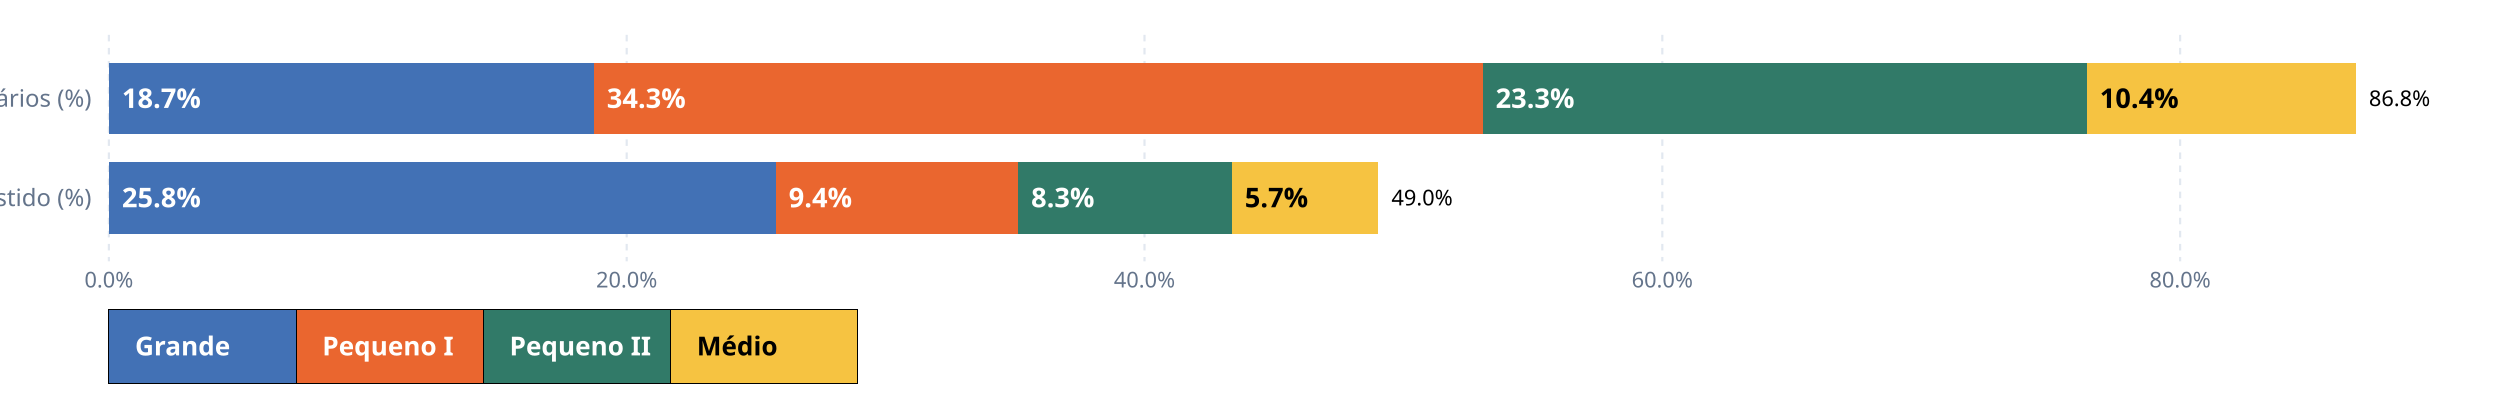
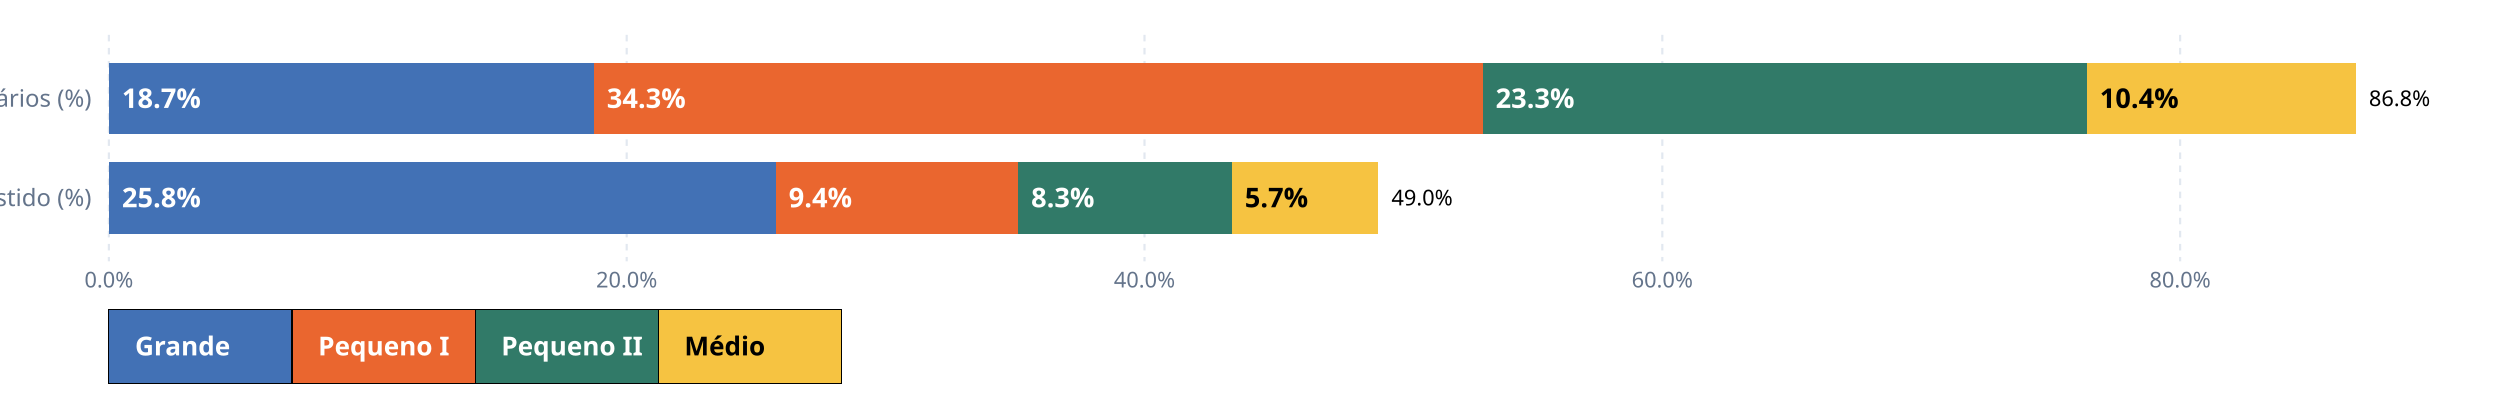
<svg style="overflow: visible;" class="svelte-1br2uw1" width="1148" height="188" role="img" aria-label="Chart" font-family="'Space Grotesk', system-ui, sans-serif">
  <g transform="translate(50,16)">
    <g opacity="1">
      <line y1="0" x1="0" x2="0" y2="104" stroke="var(--chart-grid, #e2e8f0)" stroke-width="1" stroke-dasharray="3,3" />
      <line y1="0" x1="237.778" x2="237.778" y2="104" stroke="var(--chart-grid, #e2e8f0)" stroke-width="1" stroke-dasharray="3,3" />
      <line y1="0" x1="475.556" x2="475.556" y2="104" stroke="var(--chart-grid, #e2e8f0)" stroke-width="1" stroke-dasharray="3,3" />
      <line y1="0" x1="713.333" x2="713.333" y2="104" stroke="var(--chart-grid, #e2e8f0)" stroke-width="1" stroke-dasharray="3,3" />
      <line y1="0" x1="951.111" x2="951.111" y2="104" stroke="var(--chart-grid, #e2e8f0)" stroke-width="1" stroke-dasharray="3,3" />
    </g>
    <rect x="0" y="12.772" width="222.659" height="32.842" fill="#4271b5" rx="0" stroke="none" stroke-width="0" shape-rendering="crispEdges" />
    <text dy="0.35em" pointer-events="none" font-weight="700" x="6" y="29.193" text-anchor="start" font-size="12.48" font-family="'Space Grotesk', system-ui, sans-serif" fill="#fffffe">18.7%</text>
    <rect x="0" y="58.386" width="306.18" height="32.842" fill="#4271b5" rx="0" stroke="none" stroke-width="0" shape-rendering="crispEdges" />
    <text dy="0.35em" pointer-events="none" font-weight="700" x="6" y="74.807" text-anchor="start" font-size="12.48" font-family="'Space Grotesk', system-ui, sans-serif" fill="#fffffe">25.8%</text>
    <rect x="222.659" y="12.772" width="408.124" height="32.842" fill="#ea662f" rx="0" stroke="none" stroke-width="0" shape-rendering="crispEdges" />
    <text dy="0.35em" pointer-events="none" font-weight="700" x="228.659" y="29.193" text-anchor="start" font-size="12.48" font-family="'Space Grotesk', system-ui, sans-serif" fill="#fffffe">34.3%</text>
    <rect x="306.18" y="58.386" width="111.305" height="32.842" fill="#ea662f" rx="0" stroke="none" stroke-width="0" shape-rendering="crispEdges" />
    <text dy="0.35em" pointer-events="none" font-weight="700" x="312.18" y="74.807" text-anchor="start" font-size="12.48" font-family="'Space Grotesk', system-ui, sans-serif" fill="#fffffe">9.4%</text>
    <rect x="630.784" y="12.772" width="277.435" height="32.842" fill="#317a68" rx="0" stroke="none" stroke-width="0" shape-rendering="crispEdges" />
    <text dy="0.35em" pointer-events="none" font-weight="700" x="636.784" y="29.193" text-anchor="start" font-size="12.48" font-family="'Space Grotesk', system-ui, sans-serif" fill="#fffffe">23.3%</text>
    <rect x="417.485" y="58.386" width="98.126" height="32.842" fill="#317a68" rx="0" stroke="none" stroke-width="0" shape-rendering="crispEdges" />
    <text dy="0.35em" pointer-events="none" font-weight="700" x="423.485" y="74.807" text-anchor="start" font-size="12.48" font-family="'Space Grotesk', system-ui, sans-serif" fill="#fffffe">8.3%</text>
    <rect x="908.219" y="12.772" width="123.586" height="32.842" fill="#f6c341" rx="0" stroke="none" stroke-width="0" shape-rendering="crispEdges" />
    <text dy="0.35em" pointer-events="none" font-weight="700" x="914.219" y="29.193" text-anchor="start" font-size="12.48" font-family="'Space Grotesk', system-ui, sans-serif" fill="#000000ff">10.4%</text>
    <rect x="515.611" y="58.386" width="67.339" height="32.842" fill="#f6c341" rx="0" stroke="none" stroke-width="0" shape-rendering="crispEdges" />
    <text dy="0.35em" pointer-events="none" font-weight="700" x="521.611" y="74.807" text-anchor="start" font-size="12.48" font-family="'Space Grotesk', system-ui, sans-serif" fill="#000000ff">5.7%</text>
    <text dy="0.35em" font-weight="500" fill="var(--chart-fg-strong, #000000)" font-size="10" x="1037.806" y="29.193" font-family="'Space Grotesk', system-ui, sans-serif">86.8%</text>
    <text dy="0.35em" font-weight="500" fill="var(--chart-fg-strong, #000000)" font-size="10" x="588.95" y="74.807" font-family="'Space Grotesk', system-ui, sans-serif">49.0%</text>
    <g>
      <text text-anchor="end" dominant-baseline="middle" x="-8" y="29.193" font-size="11" fill="var(--chart-fg, #64748b)" font-family="'Space Grotesk', system-ui, sans-serif">Beneficiários (%)</text>
      <text text-anchor="end" dominant-baseline="middle" x="-8" y="74.807" font-size="11" fill="var(--chart-fg, #64748b)" font-family="'Space Grotesk', system-ui, sans-serif">Valor investido (%)</text>
    </g>
    <g transform="translate(0,104)">
      <text y="0" x="0" dy="1.2em" text-anchor="middle" font-size="10" fill="var(--chart-fg, #64748b)" font-family="'Space Grotesk', system-ui, sans-serif">0.0%</text>
      <text y="0" x="237.778" dy="1.2em" text-anchor="middle" font-size="10" fill="var(--chart-fg, #64748b)" font-family="'Space Grotesk', system-ui, sans-serif">20.0%</text>
      <text y="0" x="475.556" dy="1.2em" text-anchor="middle" font-size="10" fill="var(--chart-fg, #64748b)" font-family="'Space Grotesk', system-ui, sans-serif">40.0%</text>
      <text y="0" x="713.333" dy="1.2em" text-anchor="middle" font-size="10" fill="var(--chart-fg, #64748b)" font-family="'Space Grotesk', system-ui, sans-serif">60.0%</text>
      <text y="0" x="951.111" dy="1.2em" text-anchor="middle" font-size="10" fill="var(--chart-fg, #64748b)" font-family="'Space Grotesk', system-ui, sans-serif">80.0%</text>
    </g>
    <g transform="translate(0, 0)">
-       <rect x="0" y="126" width="85.992" height="34" fill="#4271b5" rx="0" shape-rendering="crispEdges" />
+       <rect x="0" y="126" width="84.093" height="34" fill="#4271b5" rx="0" shape-rendering="crispEdges" />
      <text dy="0.35em" x="12" y="143" font-size="12" font-weight="600" font-family="'Space Grotesk', system-ui, sans-serif" fill="#fffffe">Grande</text>
-       <rect x="85.992" y="126" width="85.992" height="34" fill="#ea662f" rx="0" shape-rendering="crispEdges" />
-       <text dy="0.35em" x="97.992" y="143" font-size="12" font-weight="600" font-family="'Space Grotesk', system-ui, sans-serif" fill="#fffffe">Pequeno I</text>
-       <rect x="171.984" y="126" width="85.992" height="34" fill="#317a68" rx="0" shape-rendering="crispEdges" />
-       <text dy="0.35em" x="183.984" y="143" font-size="12" font-weight="600" font-family="'Space Grotesk', system-ui, sans-serif" fill="#fffffe">Pequeno II</text>
-       <rect x="257.977" y="126" width="85.992" height="34" fill="#f6c341" rx="0" shape-rendering="crispEdges" />
-       <text dy="0.35em" x="269.977" y="143" font-size="12" font-weight="600" font-family="'Space Grotesk', system-ui, sans-serif" fill="#000000ff">Médio</text>
-       <line stroke="var(--chart-fg-strong, #000000)" shape-rendering="crispEdges" x1="85.992" y1="126" x2="85.992" y2="160" stroke-width="0.5" />
-       <line stroke="var(--chart-fg-strong, #000000)" shape-rendering="crispEdges" x1="171.984" y1="126" x2="171.984" y2="160" stroke-width="0.5" />
-       <line stroke="var(--chart-fg-strong, #000000)" shape-rendering="crispEdges" x1="257.977" y1="126" x2="257.977" y2="160" stroke-width="0.5" />
-       <rect fill="none" stroke="var(--chart-fg-strong, #000000)" shape-rendering="crispEdges" x="0" y="126" width="343.969" height="34" stroke-width="0.5" />
+       <rect x="84.093" y="126" width="84.093" height="34" fill="#ea662f" rx="0" shape-rendering="crispEdges" />
+       <text dy="0.35em" x="96.093" y="143" font-size="12" font-weight="600" font-family="'Space Grotesk', system-ui, sans-serif" fill="#fffffe">Pequeno I</text>
+       <rect x="168.185" y="126" width="84.093" height="34" fill="#317a68" rx="0" shape-rendering="crispEdges" />
+       <text dy="0.35em" x="180.185" y="143" font-size="12" font-weight="600" font-family="'Space Grotesk', system-ui, sans-serif" fill="#fffffe">Pequeno II</text>
+       <rect x="252.278" y="126" width="84.093" height="34" fill="#f6c341" rx="0" shape-rendering="crispEdges" />
+       <text dy="0.35em" x="264.278" y="143" font-size="12" font-weight="600" font-family="'Space Grotesk', system-ui, sans-serif" fill="#000000ff">Médio</text>
+       <line stroke="var(--chart-fg-strong, #000000)" shape-rendering="crispEdges" x1="84.093" y1="126" x2="84.093" y2="160" stroke-width="0.5" />
+       <line stroke="var(--chart-fg-strong, #000000)" shape-rendering="crispEdges" x1="168.185" y1="126" x2="168.185" y2="160" stroke-width="0.5" />
+       <line stroke="var(--chart-fg-strong, #000000)" shape-rendering="crispEdges" x1="252.278" y1="126" x2="252.278" y2="160" stroke-width="0.5" />
+       <rect fill="none" stroke="var(--chart-fg-strong, #000000)" shape-rendering="crispEdges" x="0" y="126" width="336.371" height="34" stroke-width="0.5" />
    </g>
  </g>
</svg>
